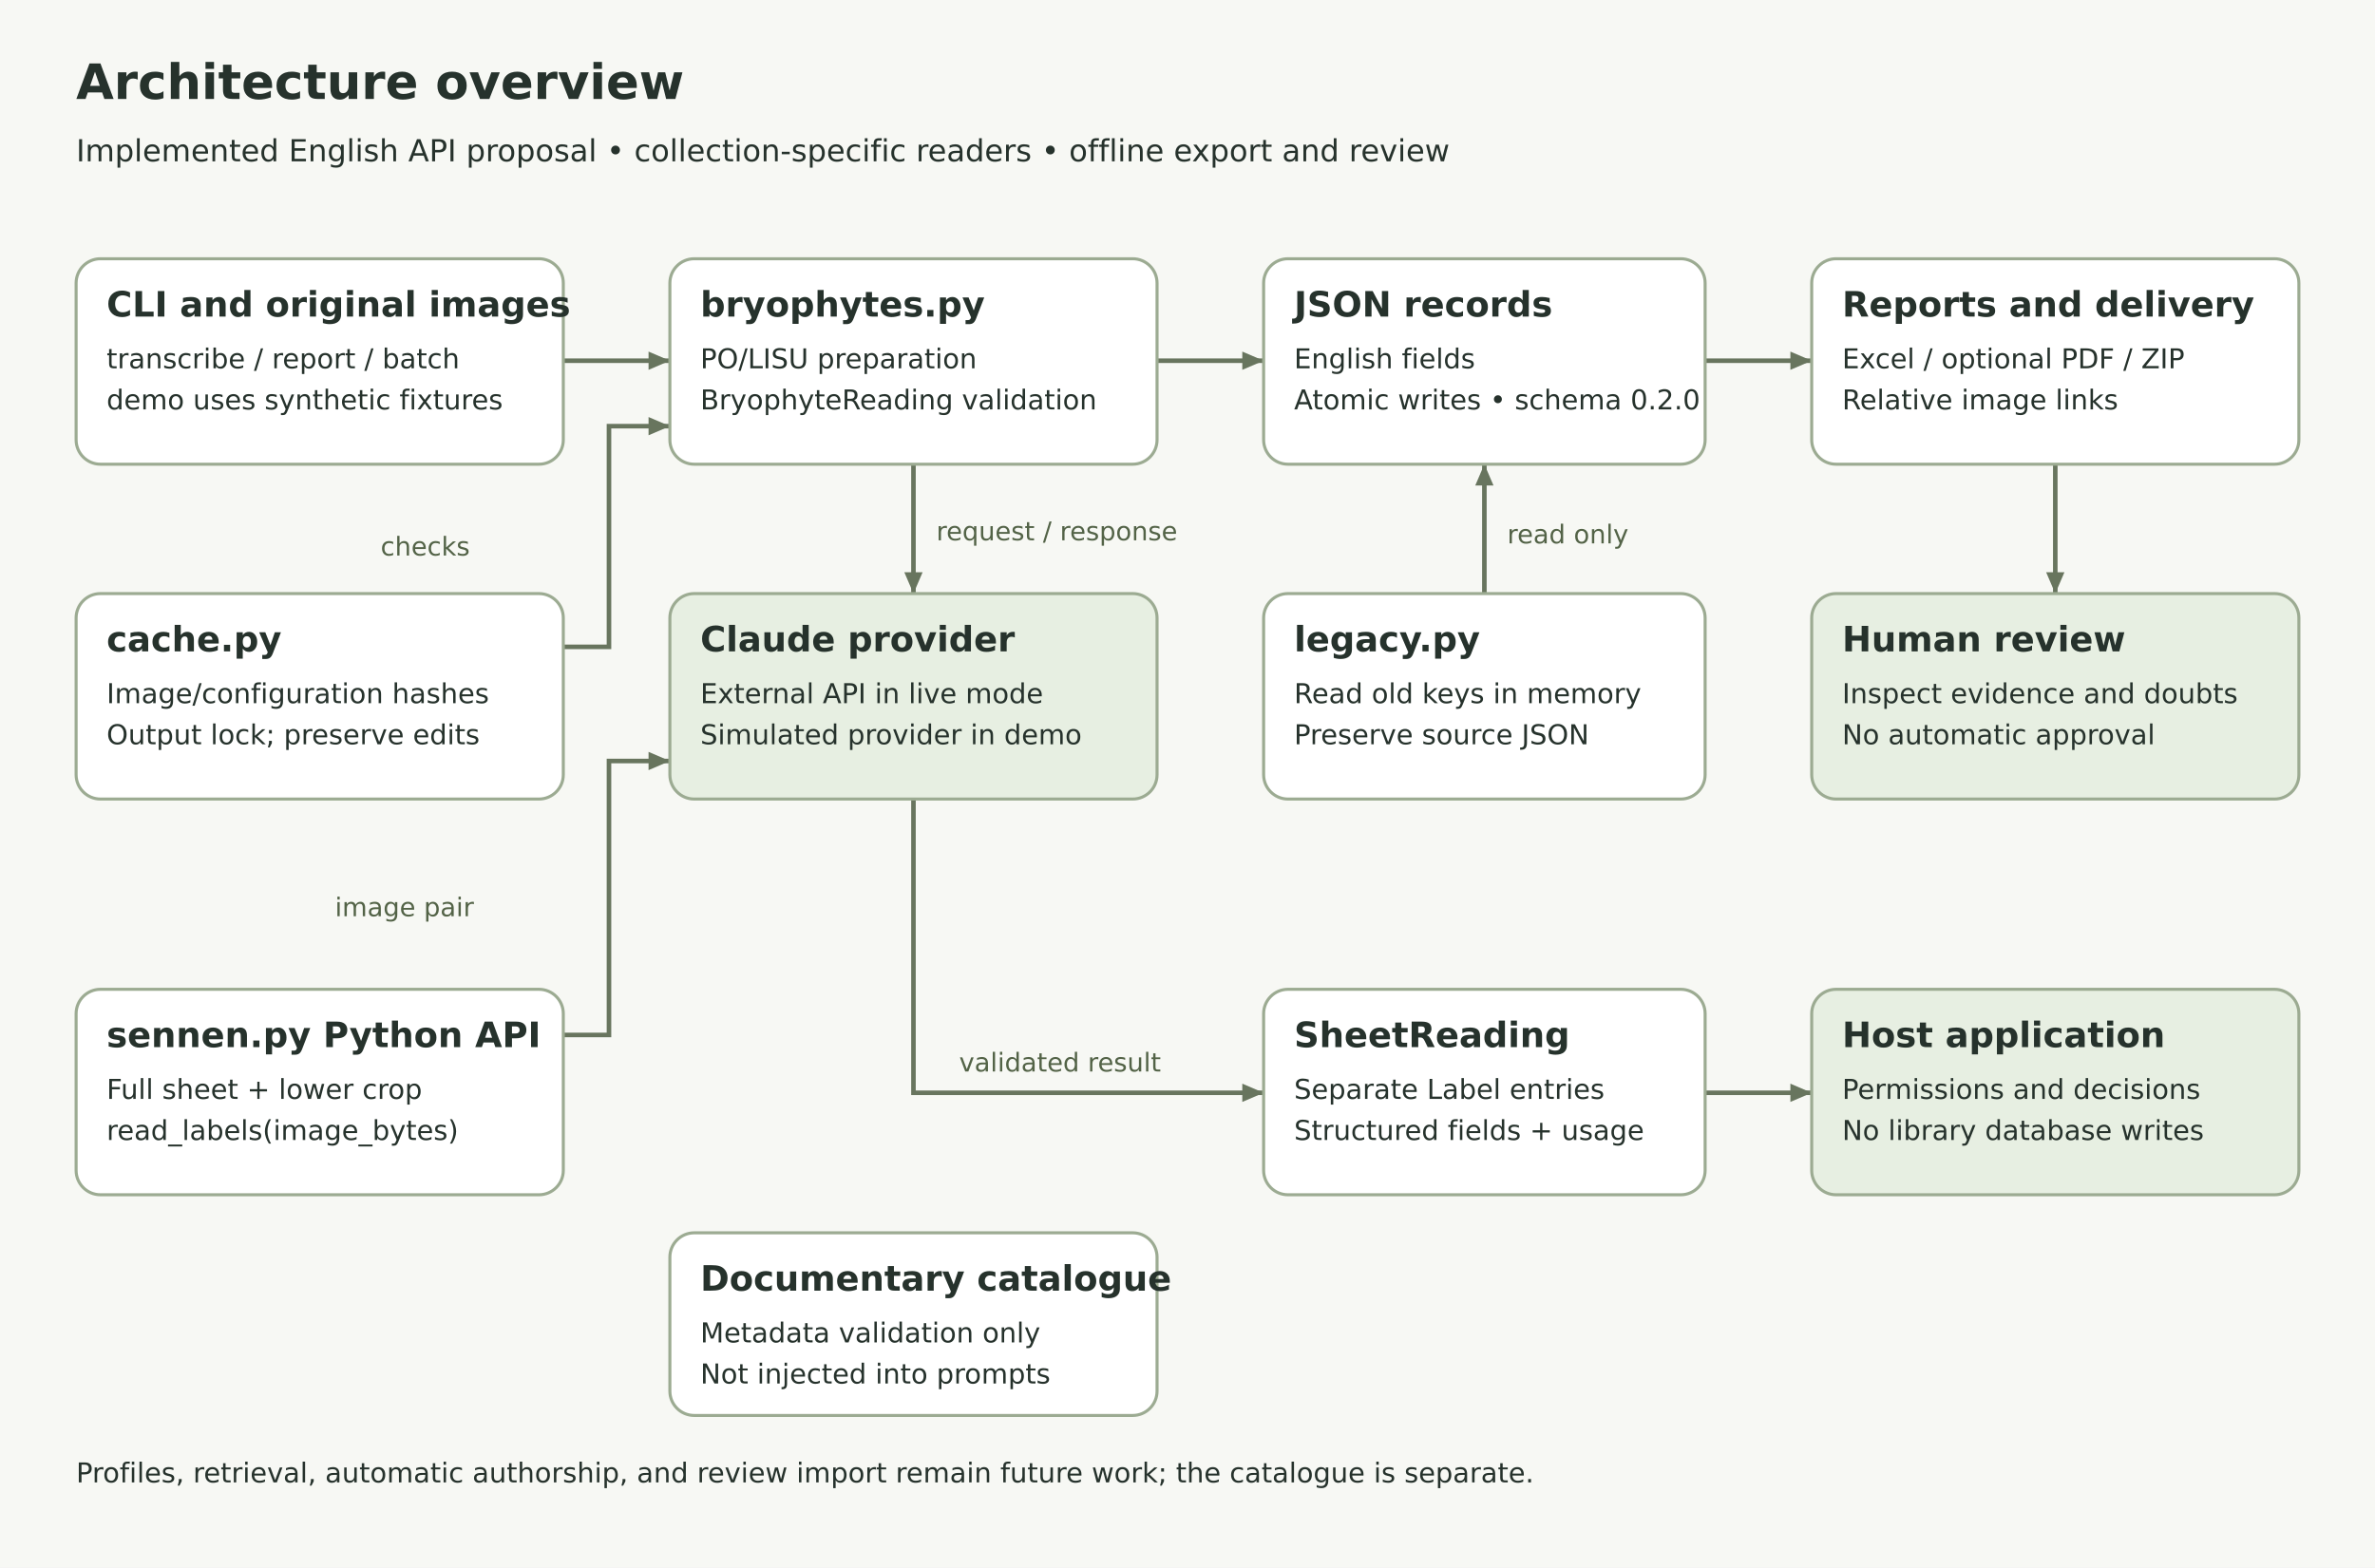
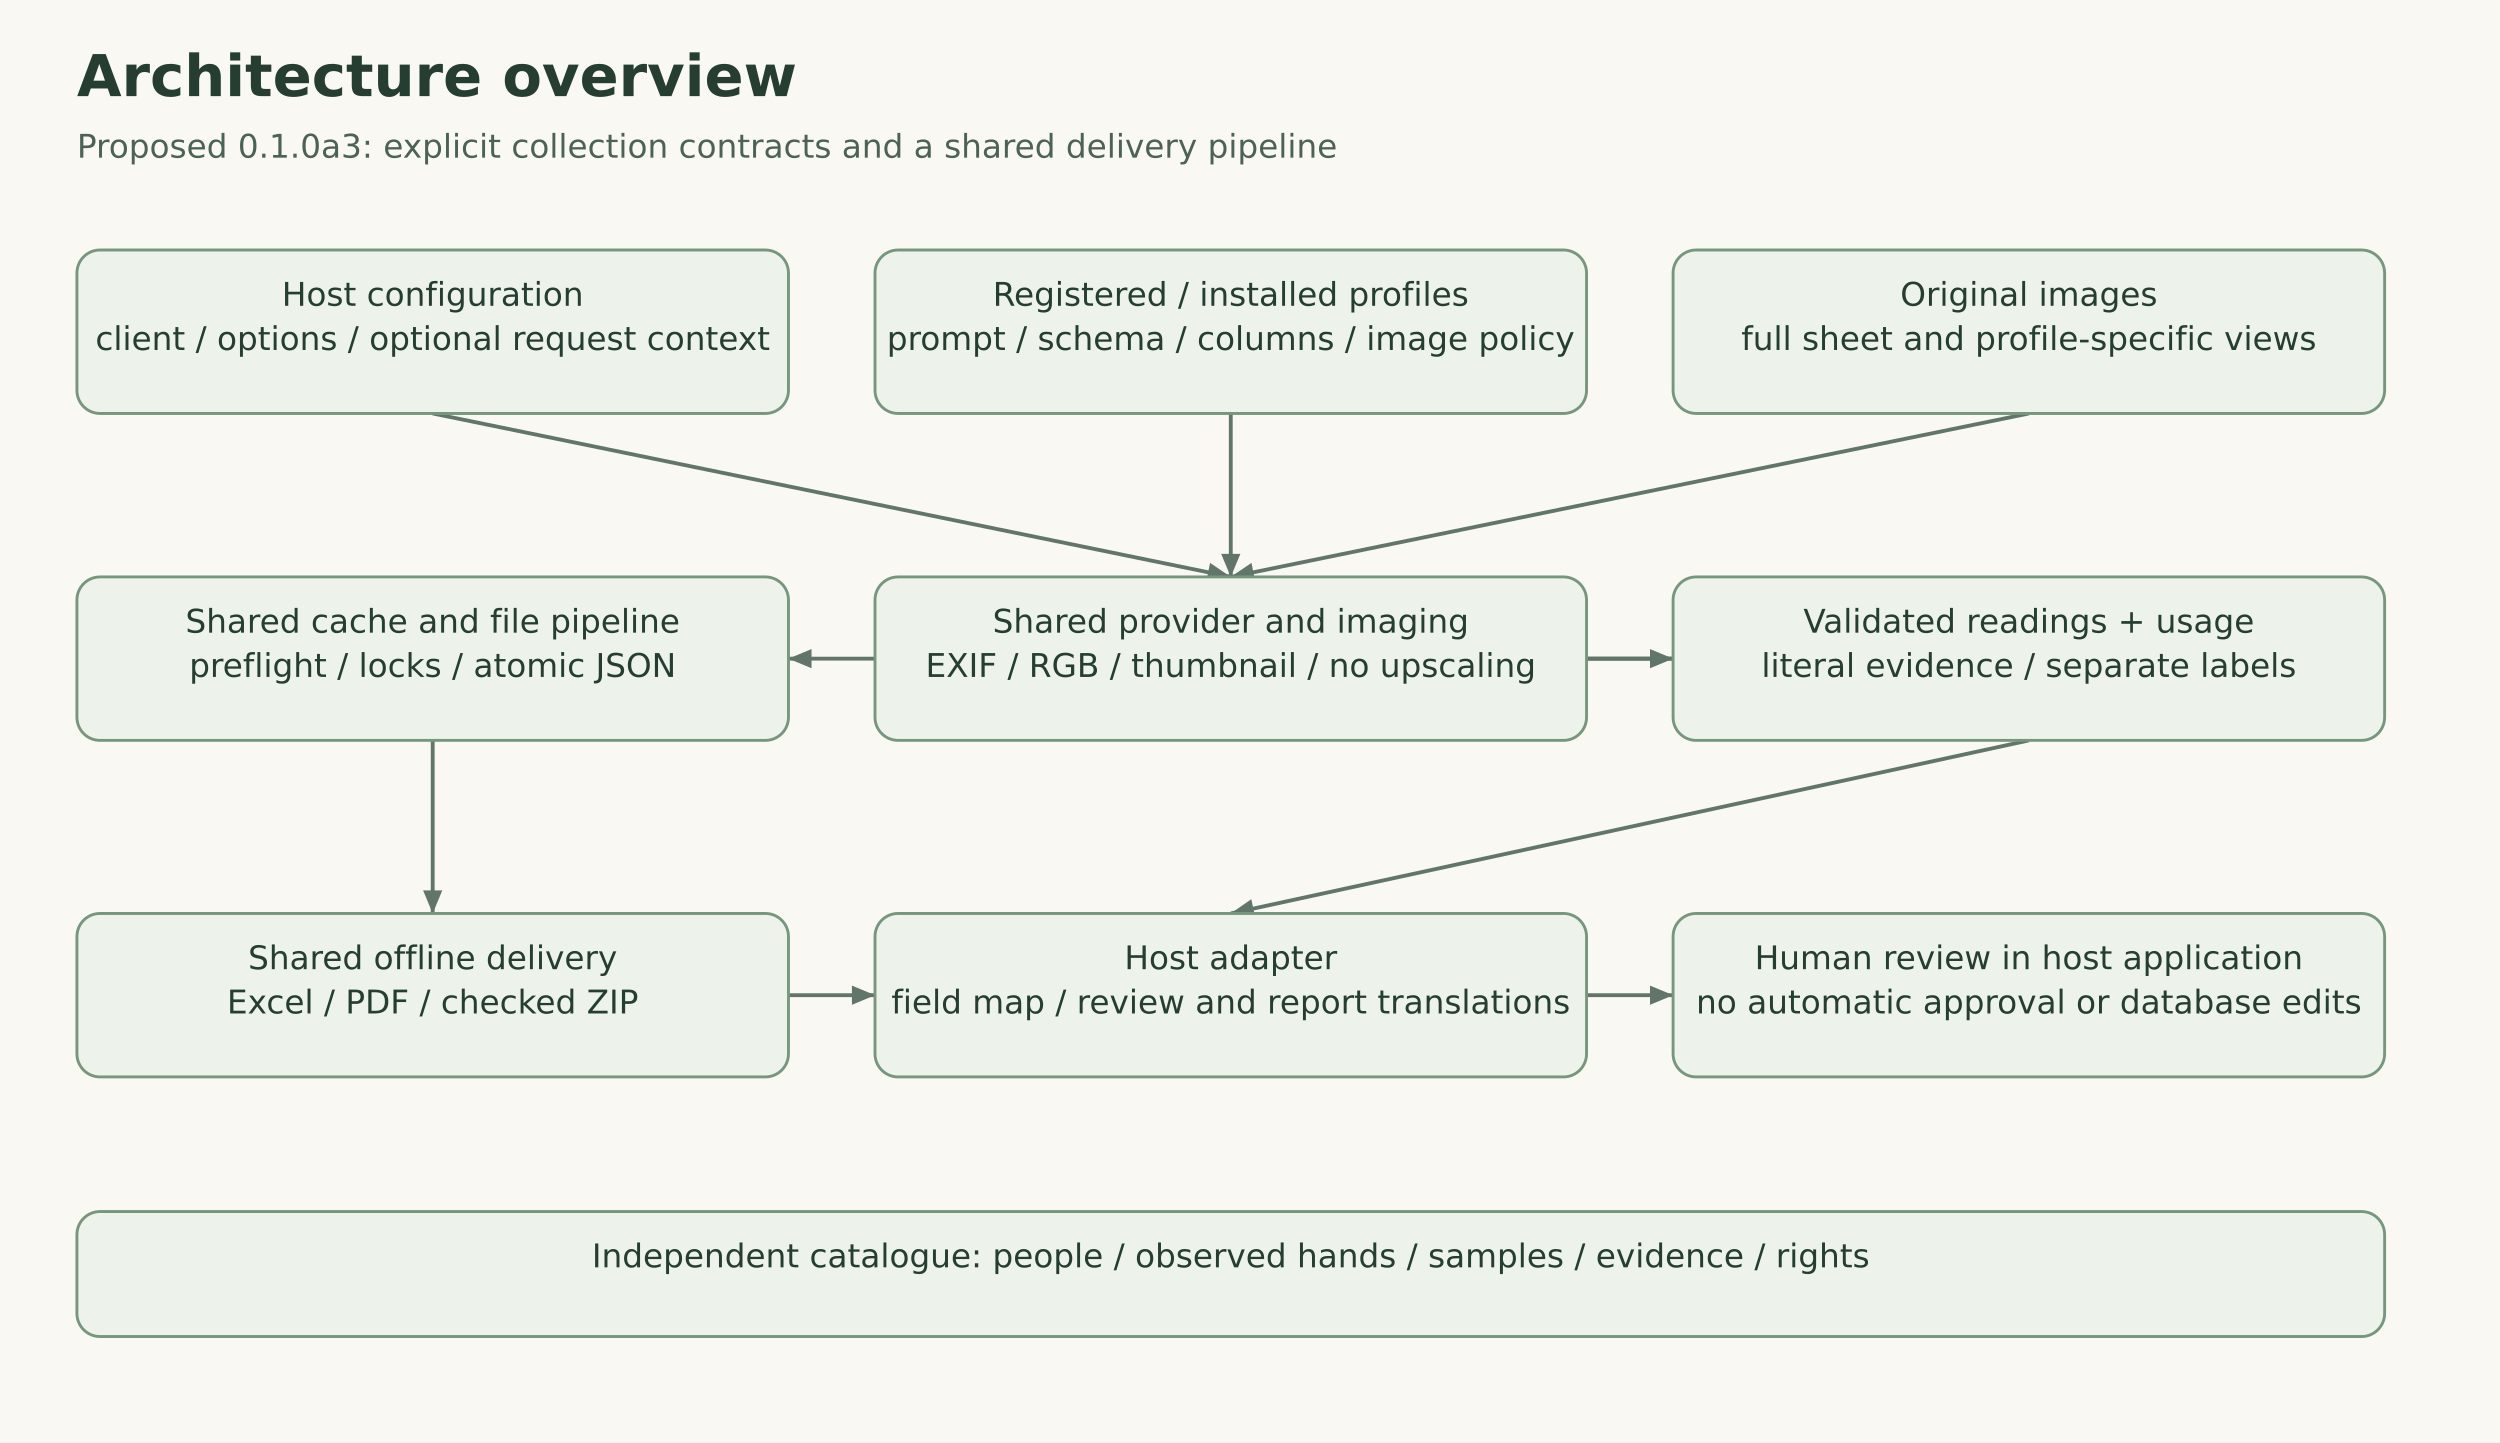
- <svg xmlns="http://www.w3.org/2000/svg" width="1560" height="1030" viewBox="0 0 1560 1030" role="img" aria-labelledby="title desc">
+ <svg xmlns="http://www.w3.org/2000/svg" width="1300" height="750" viewBox="0 0 1300 750" role="img" aria-labelledby="title desc">
  <defs>
-     <marker id="arrow" markerWidth="9" markerHeight="9" refX="8" refY="4.5" orient="auto">
-       <path d="M0,0 L9,4.5 L0,9 Z" fill="#68755e" />
+     <marker id="arrow" markerWidth="10" markerHeight="10" refX="8" refY="3" orient="auto">
+       <path d="M0,0 L0,6 L8,3 z" fill="#61756b" />
    </marker>
  </defs>
-   <rect width="1560" height="1030" fill="#f7f8f4" />
-   <text x="50" y="65" font-family="DejaVu Sans,Arial,sans-serif" font-size="32" font-weight="bold" fill="#26322c">Architecture overview</text>
-   <text x="50" y="106" font-family="DejaVu Sans,Arial,sans-serif" font-size="20" font-weight="normal" fill="#26322c">Implemented English API proposal • collection-specific readers • offline export and review</text>
-   <polyline points="370,237 440,237" fill="none" stroke="#68755e" stroke-width="3" />
-   <polygon points="440,237 426.0,231.0 426.0,243.0" fill="#68755e" />
-   <polyline points="760,237 830,237" fill="none" stroke="#68755e" stroke-width="3" />
-   <polygon points="830,237 816.0,231.0 816.0,243.0" fill="#68755e" />
-   <polyline points="1120,237 1190,237" fill="none" stroke="#68755e" stroke-width="3" />
-   <polygon points="1190,237 1176.0,231.0 1176.0,243.0" fill="#68755e" />
-   <polyline points="370,425 400,425 400,280 440,280" fill="none" stroke="#68755e" stroke-width="3" />
-   <polygon points="440,280 426.0,274.0 426.0,286.0" fill="#68755e" />
-   <text x="250" y="365" font-family="DejaVu Sans,Arial,sans-serif" font-size="17" font-weight="normal" fill="#536347">checks</text>
-   <polyline points="600,305 600,390" fill="none" stroke="#68755e" stroke-width="3" />
-   <polygon points="600,390 606.0,376.0 594.0,376.0" fill="#68755e" />
-   <text x="615" y="355" font-family="DejaVu Sans,Arial,sans-serif" font-size="17" font-weight="normal" fill="#536347">request / response</text>
-   <polyline points="975,390 975,305" fill="none" stroke="#68755e" stroke-width="3" />
-   <polygon points="975,305 969.0,319.0 981.0,319.0" fill="#68755e" />
-   <text x="990" y="357" font-family="DejaVu Sans,Arial,sans-serif" font-size="17" font-weight="normal" fill="#536347">read only</text>
-   <polyline points="1350,305 1350,390" fill="none" stroke="#68755e" stroke-width="3" />
-   <polygon points="1350,390 1356.0,376.0 1344.0,376.0" fill="#68755e" />
-   <polyline points="370,680 400,680 400,500 440,500" fill="none" stroke="#68755e" stroke-width="3" />
-   <polygon points="440,500 426.0,494.0 426.0,506.0" fill="#68755e" />
-   <text x="220" y="602" font-family="DejaVu Sans,Arial,sans-serif" font-size="17" font-weight="normal" fill="#536347">image pair</text>
-   <polyline points="600,525 600,718 830,718" fill="none" stroke="#68755e" stroke-width="3" />
-   <polygon points="830,718 816.0,712.0 816.0,724.0" fill="#68755e" />
-   <text x="630" y="704" font-family="DejaVu Sans,Arial,sans-serif" font-size="17" font-weight="normal" fill="#536347">validated result</text>
-   <polyline points="1120,718 1190,718" fill="none" stroke="#68755e" stroke-width="3" />
-   <polygon points="1190,718 1176.0,712.0 1176.0,724.0" fill="#68755e" />
-   <rect x="50" y="170" width="320" height="135" rx="16" fill="#ffffff" stroke="#9cab92" stroke-width="2" />
-   <text x="70" y="208" font-family="DejaVu Sans,Arial,sans-serif" font-size="23" font-weight="bold" fill="#26322c">CLI and original images</text>
-   <text x="70" y="242" font-family="DejaVu Sans,Arial,sans-serif" font-size="18" font-weight="normal" fill="#26322c">transcribe / report / batch</text>
-   <text x="70" y="269" font-family="DejaVu Sans,Arial,sans-serif" font-size="18" font-weight="normal" fill="#26322c">demo uses synthetic fixtures</text>
-   <rect x="440" y="170" width="320" height="135" rx="16" fill="#ffffff" stroke="#9cab92" stroke-width="2" />
-   <text x="460" y="208" font-family="DejaVu Sans,Arial,sans-serif" font-size="23" font-weight="bold" fill="#26322c">bryophytes.py</text>
-   <text x="460" y="242" font-family="DejaVu Sans,Arial,sans-serif" font-size="18" font-weight="normal" fill="#26322c">PO/LISU preparation</text>
-   <text x="460" y="269" font-family="DejaVu Sans,Arial,sans-serif" font-size="18" font-weight="normal" fill="#26322c">BryophyteReading validation</text>
-   <rect x="830" y="170" width="290" height="135" rx="16" fill="#ffffff" stroke="#9cab92" stroke-width="2" />
-   <text x="850" y="208" font-family="DejaVu Sans,Arial,sans-serif" font-size="23" font-weight="bold" fill="#26322c">JSON records</text>
-   <text x="850" y="242" font-family="DejaVu Sans,Arial,sans-serif" font-size="18" font-weight="normal" fill="#26322c">English fields</text>
-   <text x="850" y="269" font-family="DejaVu Sans,Arial,sans-serif" font-size="18" font-weight="normal" fill="#26322c">Atomic writes • schema 0.2.0</text>
-   <rect x="1190" y="170" width="320" height="135" rx="16" fill="#ffffff" stroke="#9cab92" stroke-width="2" />
-   <text x="1210" y="208" font-family="DejaVu Sans,Arial,sans-serif" font-size="23" font-weight="bold" fill="#26322c">Reports and delivery</text>
-   <text x="1210" y="242" font-family="DejaVu Sans,Arial,sans-serif" font-size="18" font-weight="normal" fill="#26322c">Excel / optional PDF / ZIP</text>
-   <text x="1210" y="269" font-family="DejaVu Sans,Arial,sans-serif" font-size="18" font-weight="normal" fill="#26322c">Relative image links</text>
-   <rect x="50" y="390" width="320" height="135" rx="16" fill="#ffffff" stroke="#9cab92" stroke-width="2" />
-   <text x="70" y="428" font-family="DejaVu Sans,Arial,sans-serif" font-size="23" font-weight="bold" fill="#26322c">cache.py</text>
-   <text x="70" y="462" font-family="DejaVu Sans,Arial,sans-serif" font-size="18" font-weight="normal" fill="#26322c">Image/configuration hashes</text>
-   <text x="70" y="489" font-family="DejaVu Sans,Arial,sans-serif" font-size="18" font-weight="normal" fill="#26322c">Output lock; preserve edits</text>
-   <rect x="440" y="390" width="320" height="135" rx="16" fill="#e7efe2" stroke="#9cab92" stroke-width="2" />
-   <text x="460" y="428" font-family="DejaVu Sans,Arial,sans-serif" font-size="23" font-weight="bold" fill="#26322c">Claude provider</text>
-   <text x="460" y="462" font-family="DejaVu Sans,Arial,sans-serif" font-size="18" font-weight="normal" fill="#26322c">External API in live mode</text>
-   <text x="460" y="489" font-family="DejaVu Sans,Arial,sans-serif" font-size="18" font-weight="normal" fill="#26322c">Simulated provider in demo</text>
-   <rect x="830" y="390" width="290" height="135" rx="16" fill="#ffffff" stroke="#9cab92" stroke-width="2" />
-   <text x="850" y="428" font-family="DejaVu Sans,Arial,sans-serif" font-size="23" font-weight="bold" fill="#26322c">legacy.py</text>
-   <text x="850" y="462" font-family="DejaVu Sans,Arial,sans-serif" font-size="18" font-weight="normal" fill="#26322c">Read old keys in memory</text>
-   <text x="850" y="489" font-family="DejaVu Sans,Arial,sans-serif" font-size="18" font-weight="normal" fill="#26322c">Preserve source JSON</text>
-   <rect x="1190" y="390" width="320" height="135" rx="16" fill="#e7efe2" stroke="#9cab92" stroke-width="2" />
-   <text x="1210" y="428" font-family="DejaVu Sans,Arial,sans-serif" font-size="23" font-weight="bold" fill="#26322c">Human review</text>
-   <text x="1210" y="462" font-family="DejaVu Sans,Arial,sans-serif" font-size="18" font-weight="normal" fill="#26322c">Inspect evidence and doubts</text>
-   <text x="1210" y="489" font-family="DejaVu Sans,Arial,sans-serif" font-size="18" font-weight="normal" fill="#26322c">No automatic approval</text>
-   <rect x="50" y="650" width="320" height="135" rx="16" fill="#ffffff" stroke="#9cab92" stroke-width="2" />
-   <text x="70" y="688" font-family="DejaVu Sans,Arial,sans-serif" font-size="23" font-weight="bold" fill="#26322c">sennen.py Python API</text>
-   <text x="70" y="722" font-family="DejaVu Sans,Arial,sans-serif" font-size="18" font-weight="normal" fill="#26322c">Full sheet + lower crop</text>
-   <text x="70" y="749" font-family="DejaVu Sans,Arial,sans-serif" font-size="18" font-weight="normal" fill="#26322c">read_labels(image_bytes)</text>
-   <rect x="830" y="650" width="290" height="135" rx="16" fill="#ffffff" stroke="#9cab92" stroke-width="2" />
-   <text x="850" y="688" font-family="DejaVu Sans,Arial,sans-serif" font-size="23" font-weight="bold" fill="#26322c">SheetReading</text>
-   <text x="850" y="722" font-family="DejaVu Sans,Arial,sans-serif" font-size="18" font-weight="normal" fill="#26322c">Separate Label entries</text>
-   <text x="850" y="749" font-family="DejaVu Sans,Arial,sans-serif" font-size="18" font-weight="normal" fill="#26322c">Structured fields + usage</text>
-   <rect x="1190" y="650" width="320" height="135" rx="16" fill="#e7efe2" stroke="#9cab92" stroke-width="2" />
-   <text x="1210" y="688" font-family="DejaVu Sans,Arial,sans-serif" font-size="23" font-weight="bold" fill="#26322c">Host application</text>
-   <text x="1210" y="722" font-family="DejaVu Sans,Arial,sans-serif" font-size="18" font-weight="normal" fill="#26322c">Permissions and decisions</text>
-   <text x="1210" y="749" font-family="DejaVu Sans,Arial,sans-serif" font-size="18" font-weight="normal" fill="#26322c">No library database writes</text>
-   <rect x="440" y="810" width="320" height="120" rx="16" fill="#ffffff" stroke="#9cab92" stroke-width="2" />
-   <text x="460" y="848" font-family="DejaVu Sans,Arial,sans-serif" font-size="23" font-weight="bold" fill="#26322c">Documentary catalogue</text>
-   <text x="460" y="882" font-family="DejaVu Sans,Arial,sans-serif" font-size="18" font-weight="normal" fill="#26322c">Metadata validation only</text>
-   <text x="460" y="909" font-family="DejaVu Sans,Arial,sans-serif" font-size="18" font-weight="normal" fill="#26322c">Not injected into prompts</text>
-   <text x="50" y="974" font-family="DejaVu Sans,Arial,sans-serif" font-size="18" font-weight="normal" fill="#26322c">Profiles, retrieval, automatic authorship, and review import remain future work; the catalogue is separate.</text>
+   <rect width="1300" height="750" fill="#faf8f2" />
+   <text x="40" y="50" font-size="30" font-weight="bold" fill="#263d31" font-family="DejaVu Sans,Arial,sans-serif">Architecture overview</text>
+   <text x="40" y="82" font-size="17" fill="#4d6257" font-family="DejaVu Sans,Arial,sans-serif">Proposed 0.1.0a3: explicit collection contracts and a shared delivery pipeline</text>
+   <path d="M 225.0 215 L 640.0 300" fill="none" stroke="#61756b" stroke-width="2" />
+   <polygon points="640.0,300 627.241,302.49 629.247,292.694" fill="#61756b" />
+   <path d="M 640.0 215 L 640.0 300" fill="none" stroke="#61756b" stroke-width="2" />
+   <polygon points="640.0,300 635.0,288.0 645.0,288.0" fill="#61756b" />
+   <path d="M 1055.0 215 L 640.0 300" fill="none" stroke="#61756b" stroke-width="2" />
+   <polygon points="640.0,300 650.753,292.694 652.759,302.49" fill="#61756b" />
+   <path d="M 825 342.5 L 870 342.5" fill="none" stroke="#61756b" stroke-width="2" />
+   <polygon points="870,342.5 858.0,347.5 858.0,337.5" fill="#61756b" />
+   <path d="M 870 342.5 L 410 342.5" fill="none" stroke="#61756b" stroke-width="2" />
+   <polygon points="410,342.5 422.0,337.5 422.0,347.5" fill="#61756b" />
+   <path d="M 225.0 385 L 225.0 475" fill="none" stroke="#61756b" stroke-width="2" />
+   <polygon points="225.0,475 220.0,463.0 230.0,463.0" fill="#61756b" />
+   <path d="M 1055.0 385 L 640.0 475" fill="none" stroke="#61756b" stroke-width="2" />
+   <polygon points="640.0,475 650.668,467.57 652.787,477.343" fill="#61756b" />
+   <path d="M 410 517.5 L 455 517.5" fill="none" stroke="#61756b" stroke-width="2" />
+   <polygon points="455,517.5 443.0,522.5 443.0,512.5" fill="#61756b" />
+   <path d="M 825 517.5 L 870 517.5" fill="none" stroke="#61756b" stroke-width="2" />
+   <polygon points="870,517.5 858.0,522.5 858.0,512.5" fill="#61756b" />
+   <rect x="40" y="130" width="370" height="85" rx="12" fill="#edf3ea" stroke="#76967d" stroke-width="1.5" />
+   <text x="225.0" y="159" text-anchor="middle" font-size="17" font-family="DejaVu Sans,Arial,sans-serif" fill="#263d31">Host configuration</text>
+   <text x="225.0" y="182" text-anchor="middle" font-size="17" font-family="DejaVu Sans,Arial,sans-serif" fill="#263d31">client / options / optional request context</text>
+   <rect x="455" y="130" width="370" height="85" rx="12" fill="#edf3ea" stroke="#76967d" stroke-width="1.5" />
+   <text x="640.0" y="159" text-anchor="middle" font-size="17" font-family="DejaVu Sans,Arial,sans-serif" fill="#263d31">Registered / installed profiles</text>
+   <text x="640.0" y="182" text-anchor="middle" font-size="17" font-family="DejaVu Sans,Arial,sans-serif" fill="#263d31">prompt / schema / columns / image policy</text>
+   <rect x="870" y="130" width="370" height="85" rx="12" fill="#edf3ea" stroke="#76967d" stroke-width="1.5" />
+   <text x="1055.0" y="159" text-anchor="middle" font-size="17" font-family="DejaVu Sans,Arial,sans-serif" fill="#263d31">Original images</text>
+   <text x="1055.0" y="182" text-anchor="middle" font-size="17" font-family="DejaVu Sans,Arial,sans-serif" fill="#263d31">full sheet and profile-specific views</text>
+   <rect x="40" y="300" width="370" height="85" rx="12" fill="#edf3ea" stroke="#76967d" stroke-width="1.5" />
+   <text x="225.0" y="329" text-anchor="middle" font-size="17" font-family="DejaVu Sans,Arial,sans-serif" fill="#263d31">Shared cache and file pipeline</text>
+   <text x="225.0" y="352" text-anchor="middle" font-size="17" font-family="DejaVu Sans,Arial,sans-serif" fill="#263d31">preflight / locks / atomic JSON</text>
+   <rect x="455" y="300" width="370" height="85" rx="12" fill="#edf3ea" stroke="#76967d" stroke-width="1.5" />
+   <text x="640.0" y="329" text-anchor="middle" font-size="17" font-family="DejaVu Sans,Arial,sans-serif" fill="#263d31">Shared provider and imaging</text>
+   <text x="640.0" y="352" text-anchor="middle" font-size="17" font-family="DejaVu Sans,Arial,sans-serif" fill="#263d31">EXIF / RGB / thumbnail / no upscaling</text>
+   <rect x="870" y="300" width="370" height="85" rx="12" fill="#edf3ea" stroke="#76967d" stroke-width="1.5" />
+   <text x="1055.0" y="329" text-anchor="middle" font-size="17" font-family="DejaVu Sans,Arial,sans-serif" fill="#263d31">Validated readings + usage</text>
+   <text x="1055.0" y="352" text-anchor="middle" font-size="17" font-family="DejaVu Sans,Arial,sans-serif" fill="#263d31">literal evidence / separate labels</text>
+   <rect x="40" y="475" width="370" height="85" rx="12" fill="#edf3ea" stroke="#76967d" stroke-width="1.5" />
+   <text x="225.0" y="504" text-anchor="middle" font-size="17" font-family="DejaVu Sans,Arial,sans-serif" fill="#263d31">Shared offline delivery</text>
+   <text x="225.0" y="527" text-anchor="middle" font-size="17" font-family="DejaVu Sans,Arial,sans-serif" fill="#263d31">Excel / PDF / checked ZIP</text>
+   <rect x="455" y="475" width="370" height="85" rx="12" fill="#edf3ea" stroke="#76967d" stroke-width="1.5" />
+   <text x="640.0" y="504" text-anchor="middle" font-size="17" font-family="DejaVu Sans,Arial,sans-serif" fill="#263d31">Host adapter</text>
+   <text x="640.0" y="527" text-anchor="middle" font-size="17" font-family="DejaVu Sans,Arial,sans-serif" fill="#263d31">field map / review and report translations</text>
+   <rect x="870" y="475" width="370" height="85" rx="12" fill="#edf3ea" stroke="#76967d" stroke-width="1.5" />
+   <text x="1055.0" y="504" text-anchor="middle" font-size="17" font-family="DejaVu Sans,Arial,sans-serif" fill="#263d31">Human review in host application</text>
+   <text x="1055.0" y="527" text-anchor="middle" font-size="17" font-family="DejaVu Sans,Arial,sans-serif" fill="#263d31">no automatic approval or database edits</text>
+   <rect x="40" y="630" width="1200" height="65" rx="12" fill="#edf3ea" stroke="#76967d" stroke-width="1.5" />
+   <text x="640.0" y="659" text-anchor="middle" font-size="17" font-family="DejaVu Sans,Arial,sans-serif" fill="#263d31">Independent catalogue: people / observed hands / samples / evidence / rights</text>
</svg>
